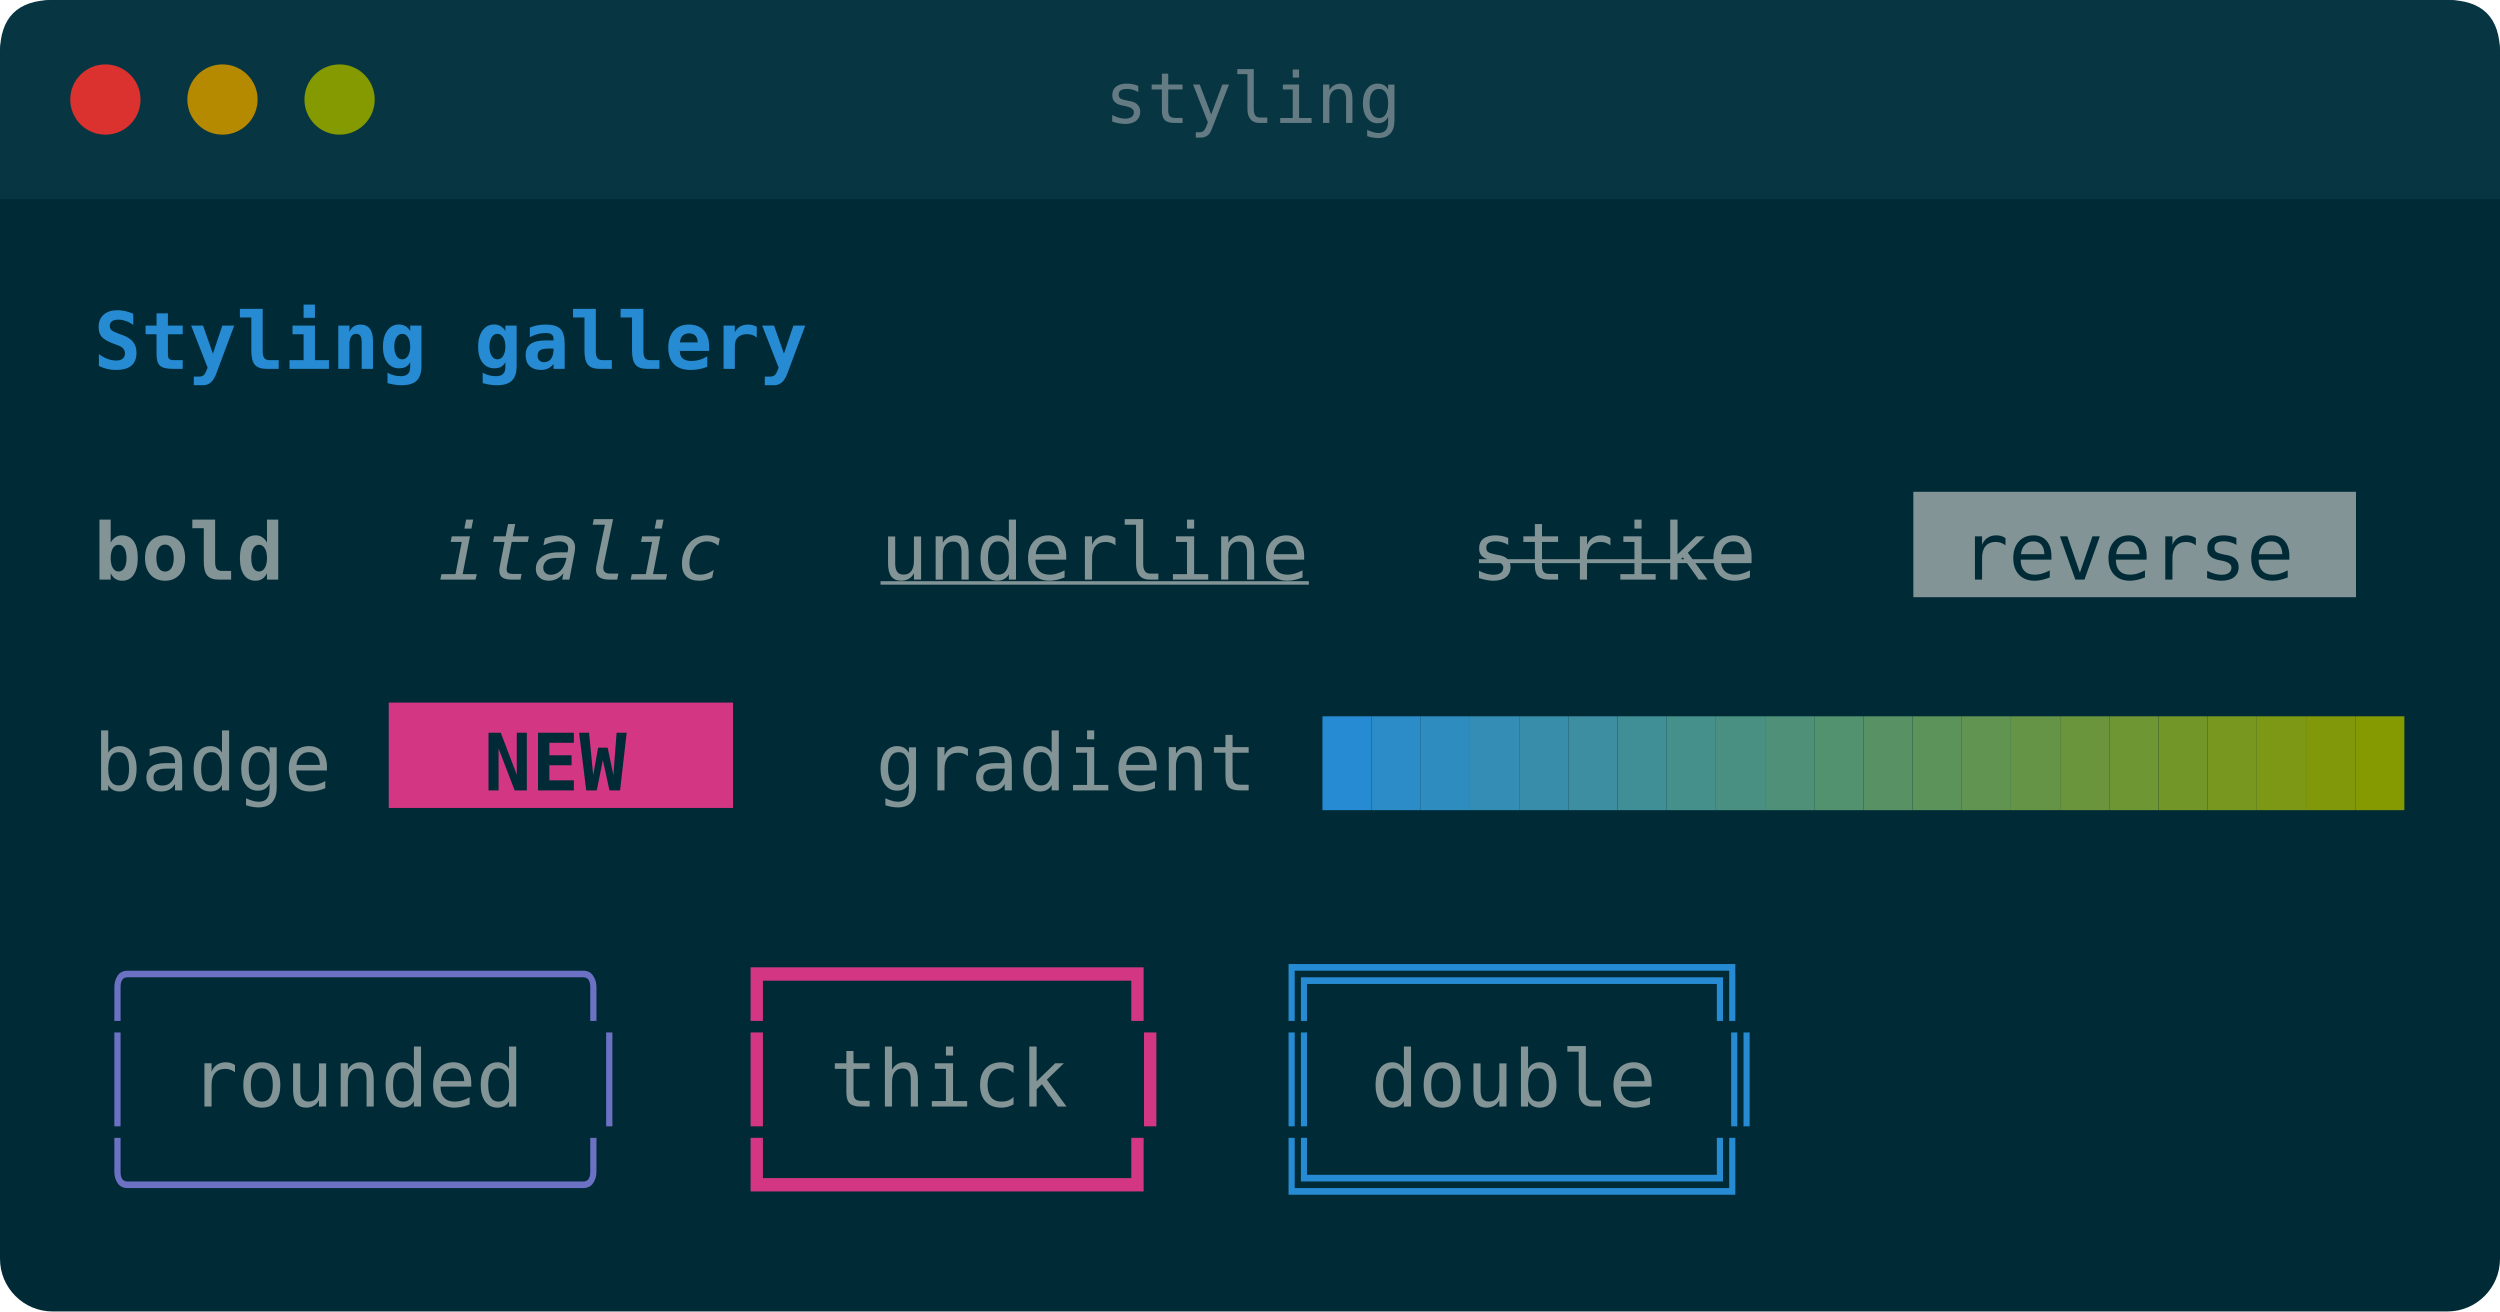
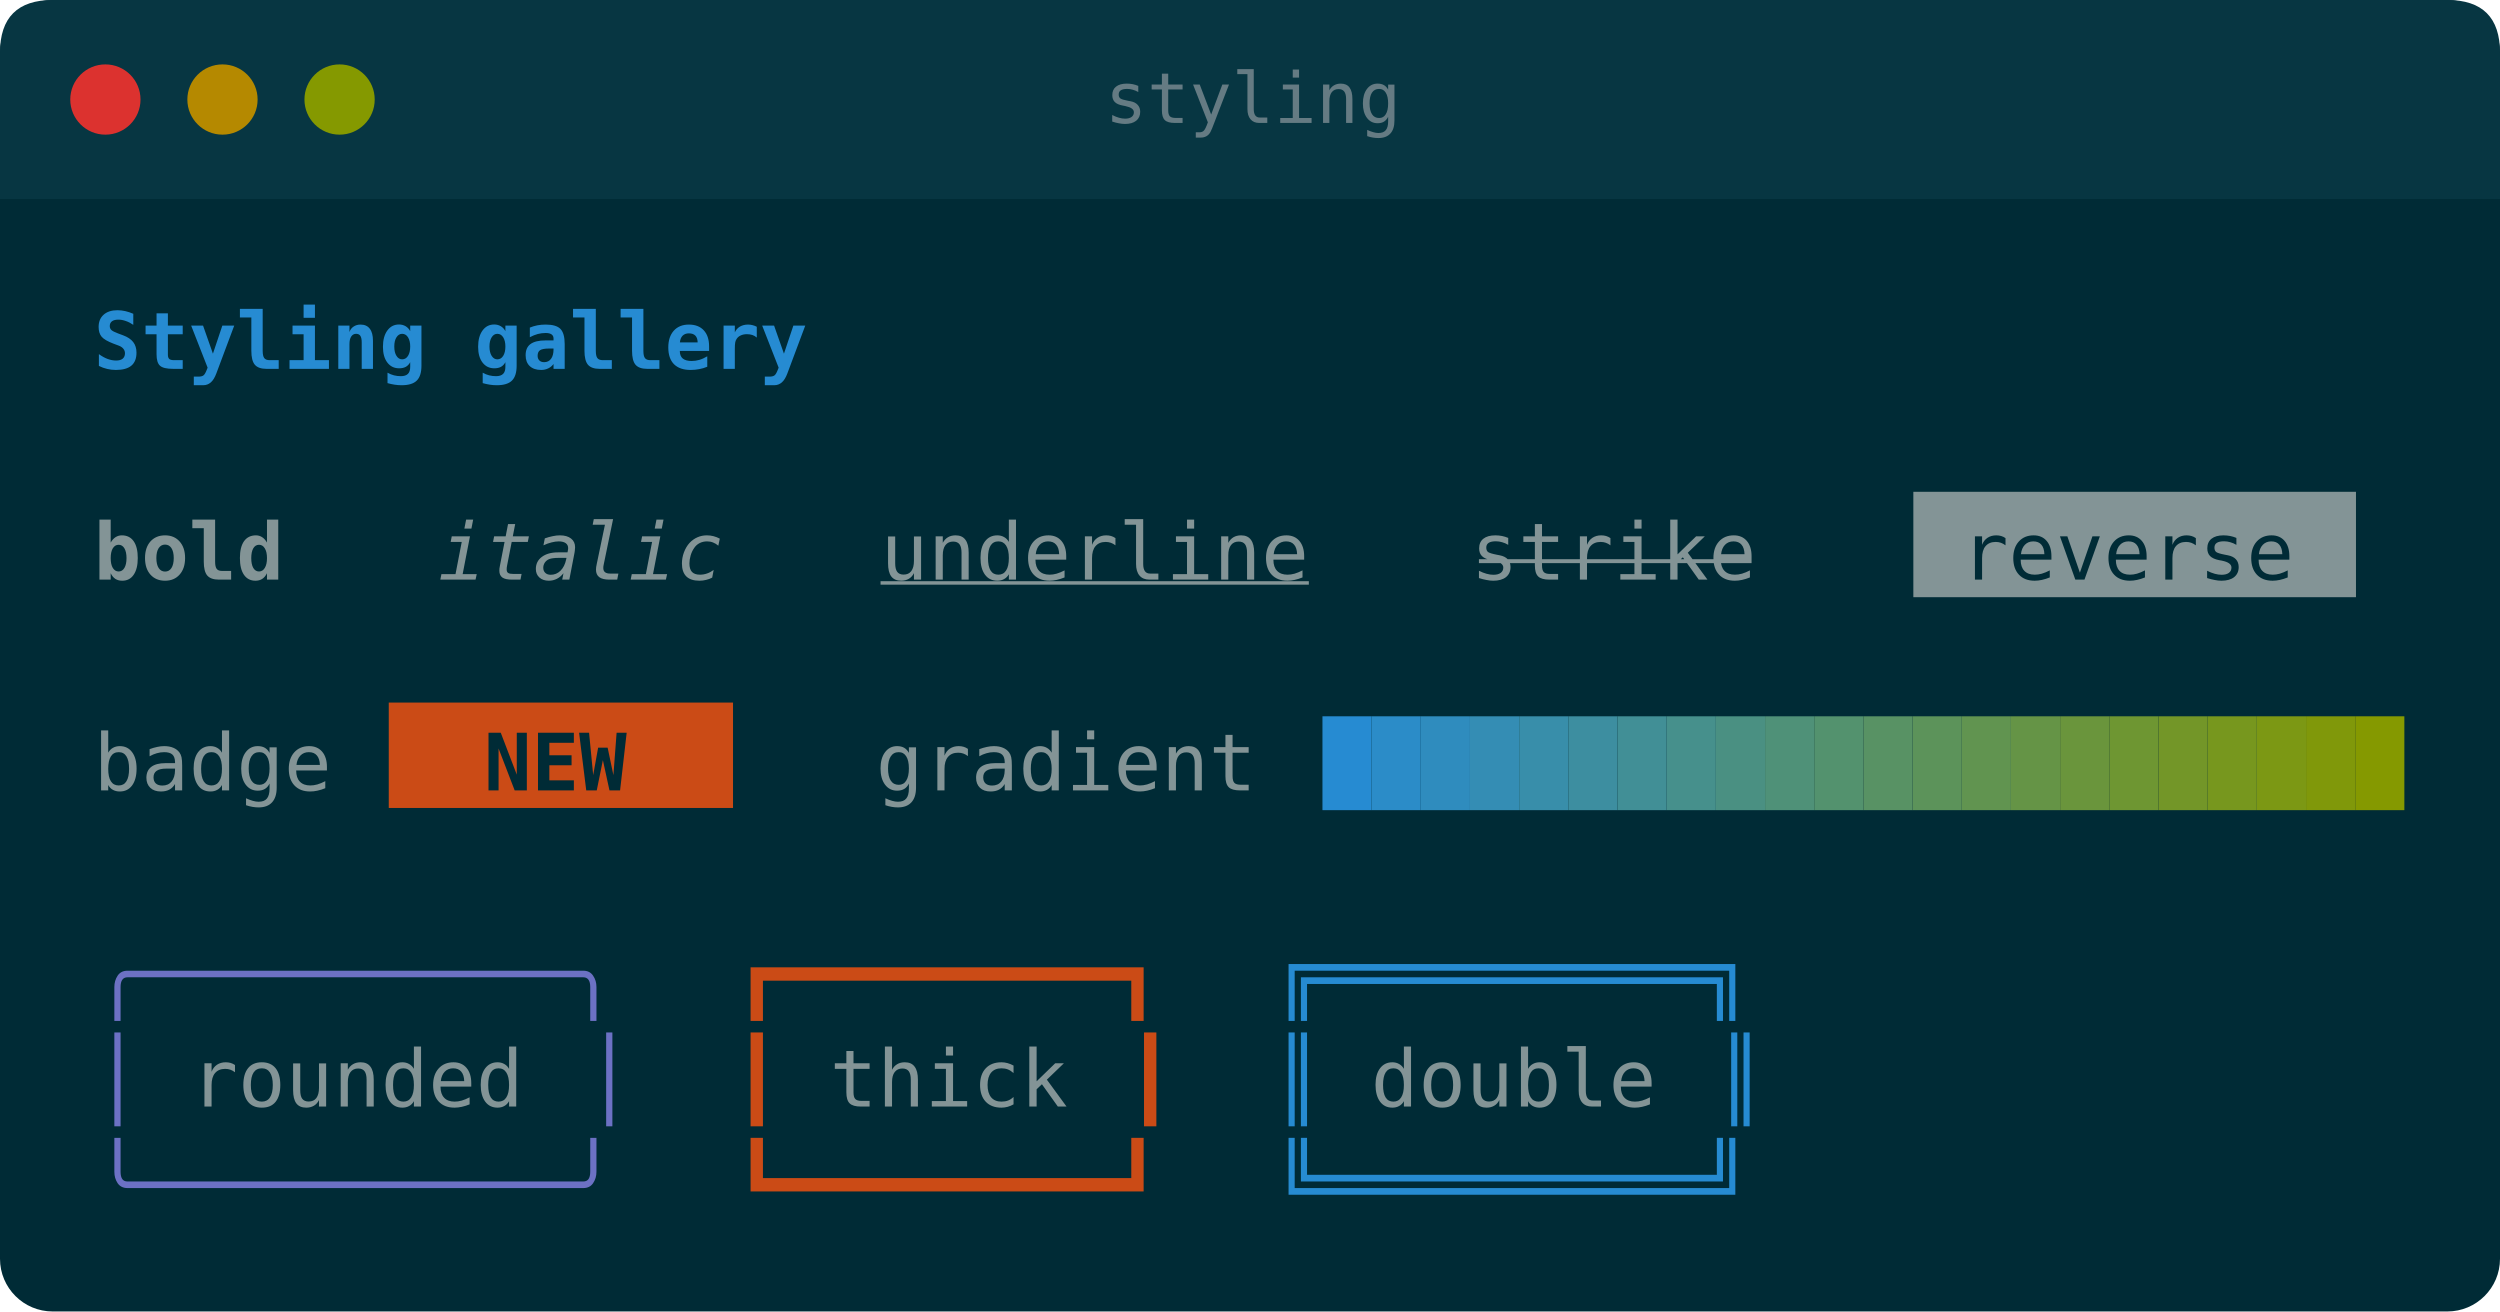
<svg xmlns="http://www.w3.org/2000/svg" width="427" height="224" viewBox="0 0 427 224" font-family="'SFMono-Regular', 'JetBrains Mono', 'Fira Code', 'Cascadia Code', Menlo, Consolas, 'DejaVu Sans Mono', monospace" font-size="13.5">
  <rect x="0" y="0" width="427" height="224" rx="9.0" fill="#002b36" />
  <path d="M0 9.0 Q0 0 9.0 0 H418.0 Q427 0 427 9.0 V34 H0 Z" fill="#073642" />
  <circle cx="18" cy="17" r="6" fill="#dc322f" />
  <circle cx="38" cy="17" r="6" fill="#b58900" />
  <circle cx="58" cy="17" r="6" fill="#859900" />
  <text x="214" y="21" text-anchor="middle" fill="#657b83" font-size="12">styling</text>
  <text y="63.0" xml:space="preserve">
    <tspan x="16.0" textLength="126.0" fill="#268bd2" font-weight="bold">Styling gallery</tspan>
    <tspan x="142.0" textLength="268.8" fill="#839496">                                </tspan>
  </text>
  <text y="81.0" xml:space="preserve">
    <tspan x="16.0" textLength="394.8" fill="#839496">                                               </tspan>
  </text>
  <rect x="326.8" y="84.0" width="75.6" height="18.0" fill="#839496" />
  <text y="99.0" xml:space="preserve">
    <tspan x="16.0" textLength="33.6" fill="#839496" font-weight="bold">bold</tspan>
    <tspan x="49.6" textLength="25.2" fill="#839496">   </tspan>
    <tspan x="74.8" textLength="50.4" fill="#839496" font-style="italic">italic</tspan>
    <tspan x="125.2" textLength="25.2" fill="#839496">   </tspan>
    <tspan x="150.4" textLength="75.6" fill="#839496" text-decoration="underline">underline</tspan>
    <tspan x="226.0" textLength="25.2" fill="#839496">   </tspan>
    <tspan x="251.2" textLength="50.4" fill="#839496" text-decoration="line-through">strike</tspan>
    <tspan x="301.6" textLength="25.2" fill="#839496">   </tspan>
    <tspan x="326.8" textLength="75.6" fill="#002b36"> reverse </tspan>
    <tspan x="402.4" textLength="8.4" fill="#839496"> </tspan>
  </text>
  <text y="117.0" xml:space="preserve">
    <tspan x="16.0" textLength="394.8" fill="#839496">                                               </tspan>
  </text>
-   <rect x="66.4" y="120.0" width="58.8" height="18.0" fill="#d33682" />
+   <rect x="66.4" y="120.0" width="58.8" height="18.0" fill="#cb4b16" />
  <text y="135.0" xml:space="preserve">
    <tspan x="16.0" textLength="50.4" fill="#839496">badge </tspan>
    <tspan x="66.4" textLength="58.8" fill="#002b36" font-weight="bold">  NEW  </tspan>
    <tspan x="125.2" textLength="100.8" fill="#839496">   gradient </tspan>
    <tspan x="226.0" textLength="8.4" fill="#268bd2">█</tspan>
    <tspan x="234.4" textLength="8.4" fill="#2b8cc8">█</tspan>
    <tspan x="242.8" textLength="8.4" fill="#2f8cbe">█</tspan>
    <tspan x="251.2" textLength="8.4" fill="#348db4">█</tspan>
    <tspan x="259.6" textLength="8.4" fill="#388eaa">█</tspan>
    <tspan x="268.0" textLength="8.4" fill="#3d8ea0">█</tspan>
    <tspan x="276.4" textLength="8.4" fill="#418f96">█</tspan>
    <tspan x="284.8" textLength="8.4" fill="#46908c">█</tspan>
    <tspan x="293.2" textLength="8.4" fill="#4a9082">█</tspan>
    <tspan x="301.6" textLength="8.4" fill="#4f9178">█</tspan>
    <tspan x="310.0" textLength="8.4" fill="#53926e">█</tspan>
    <tspan x="318.4" textLength="8.4" fill="#589264">█</tspan>
    <tspan x="326.8" textLength="8.4" fill="#5c935a">█</tspan>
    <tspan x="335.2" textLength="8.4" fill="#619450">█</tspan>
    <tspan x="343.6" textLength="8.4" fill="#659446">█</tspan>
    <tspan x="352.0" textLength="8.4" fill="#6a953c">█</tspan>
    <tspan x="360.4" textLength="8.4" fill="#6e9632">█</tspan>
    <tspan x="368.8" textLength="8.4" fill="#739628">█</tspan>
    <tspan x="377.2" textLength="8.4" fill="#77971e">█</tspan>
    <tspan x="385.6" textLength="8.4" fill="#7c9814">█</tspan>
    <tspan x="394.0" textLength="8.4" fill="#80980a">█</tspan>
    <tspan x="402.4" textLength="8.4" fill="#859900">█</tspan>
  </text>
  <text y="153.0" xml:space="preserve">
    <tspan x="16.0" textLength="394.8" fill="#839496">                                               </tspan>
  </text>
  <text y="171.0" xml:space="preserve">
    <tspan x="16.0" textLength="92.4" fill="#6c71c4">╭─────────╮</tspan>
    <tspan x="108.4" textLength="16.8" fill="#839496">  </tspan>
-     <tspan x="125.2" textLength="75.6" fill="#d33682">┏━━━━━━━┓</tspan>
+     <tspan x="125.2" textLength="75.6" fill="#cb4b16">┏━━━━━━━┓</tspan>
    <tspan x="200.8" textLength="16.8" fill="#839496">  </tspan>
    <tspan x="217.6" textLength="84.0" fill="#268bd2">╔════════╗</tspan>
    <tspan x="301.6" textLength="109.2" fill="#839496">             </tspan>
  </text>
  <text y="189.0" xml:space="preserve">
    <tspan x="16.0" textLength="8.4" fill="#6c71c4">│</tspan>
    <tspan x="24.4" textLength="75.6" fill="#839496"> rounded </tspan>
    <tspan x="100.0" textLength="8.4" fill="#6c71c4">│</tspan>
    <tspan x="108.4" textLength="16.8" fill="#839496">  </tspan>
-     <tspan x="125.2" textLength="8.4" fill="#d33682">┃</tspan>
+     <tspan x="125.2" textLength="8.4" fill="#cb4b16">┃</tspan>
    <tspan x="133.6" textLength="58.8" fill="#839496"> thick </tspan>
-     <tspan x="192.4" textLength="8.4" fill="#d33682">┃</tspan>
+     <tspan x="192.4" textLength="8.4" fill="#cb4b16">┃</tspan>
    <tspan x="200.8" textLength="16.8" fill="#839496">  </tspan>
    <tspan x="217.6" textLength="8.4" fill="#268bd2">║</tspan>
    <tspan x="226.0" textLength="67.2" fill="#839496"> double </tspan>
    <tspan x="293.2" textLength="8.4" fill="#268bd2">║</tspan>
    <tspan x="301.6" textLength="109.2" fill="#839496">             </tspan>
  </text>
  <text y="207.0" xml:space="preserve">
    <tspan x="16.0" textLength="92.4" fill="#6c71c4">╰─────────╯</tspan>
    <tspan x="108.4" textLength="16.8" fill="#839496">  </tspan>
-     <tspan x="125.2" textLength="75.6" fill="#d33682">┗━━━━━━━┛</tspan>
+     <tspan x="125.2" textLength="75.6" fill="#cb4b16">┗━━━━━━━┛</tspan>
    <tspan x="200.8" textLength="16.8" fill="#839496">  </tspan>
    <tspan x="217.6" textLength="84.0" fill="#268bd2">╚════════╝</tspan>
    <tspan x="301.6" textLength="109.2" fill="#839496">             </tspan>
  </text>
</svg>
